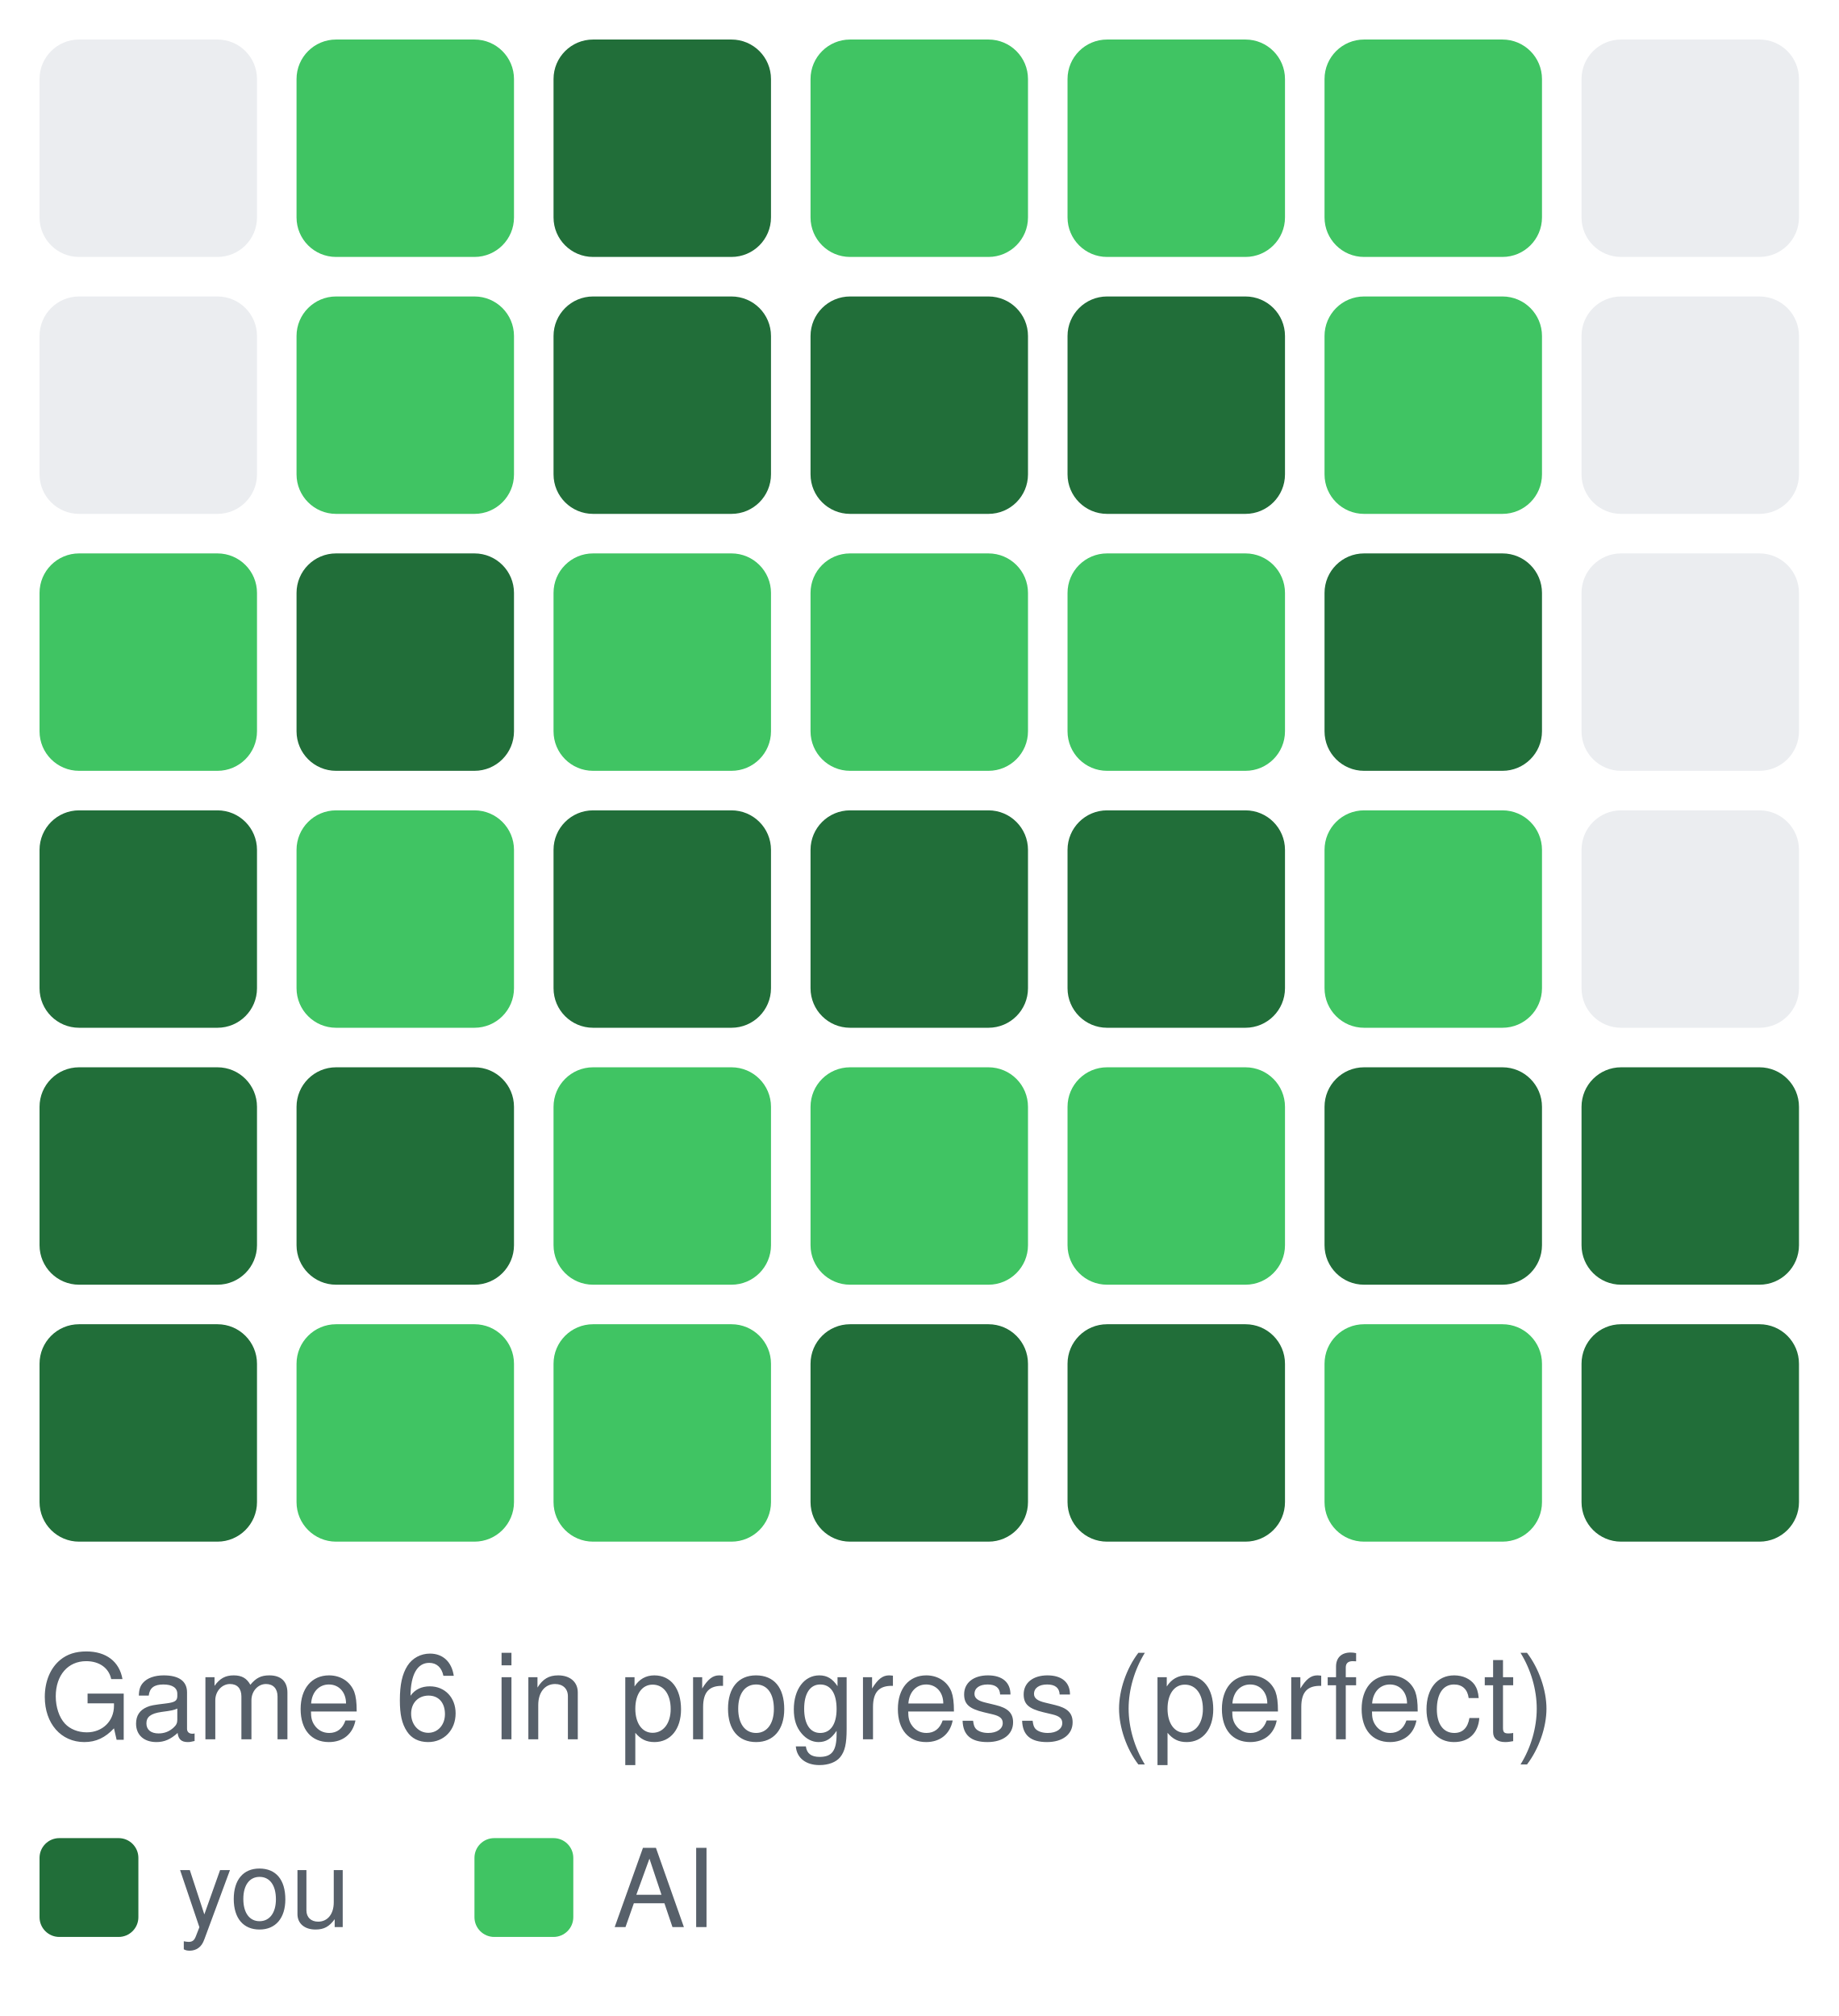
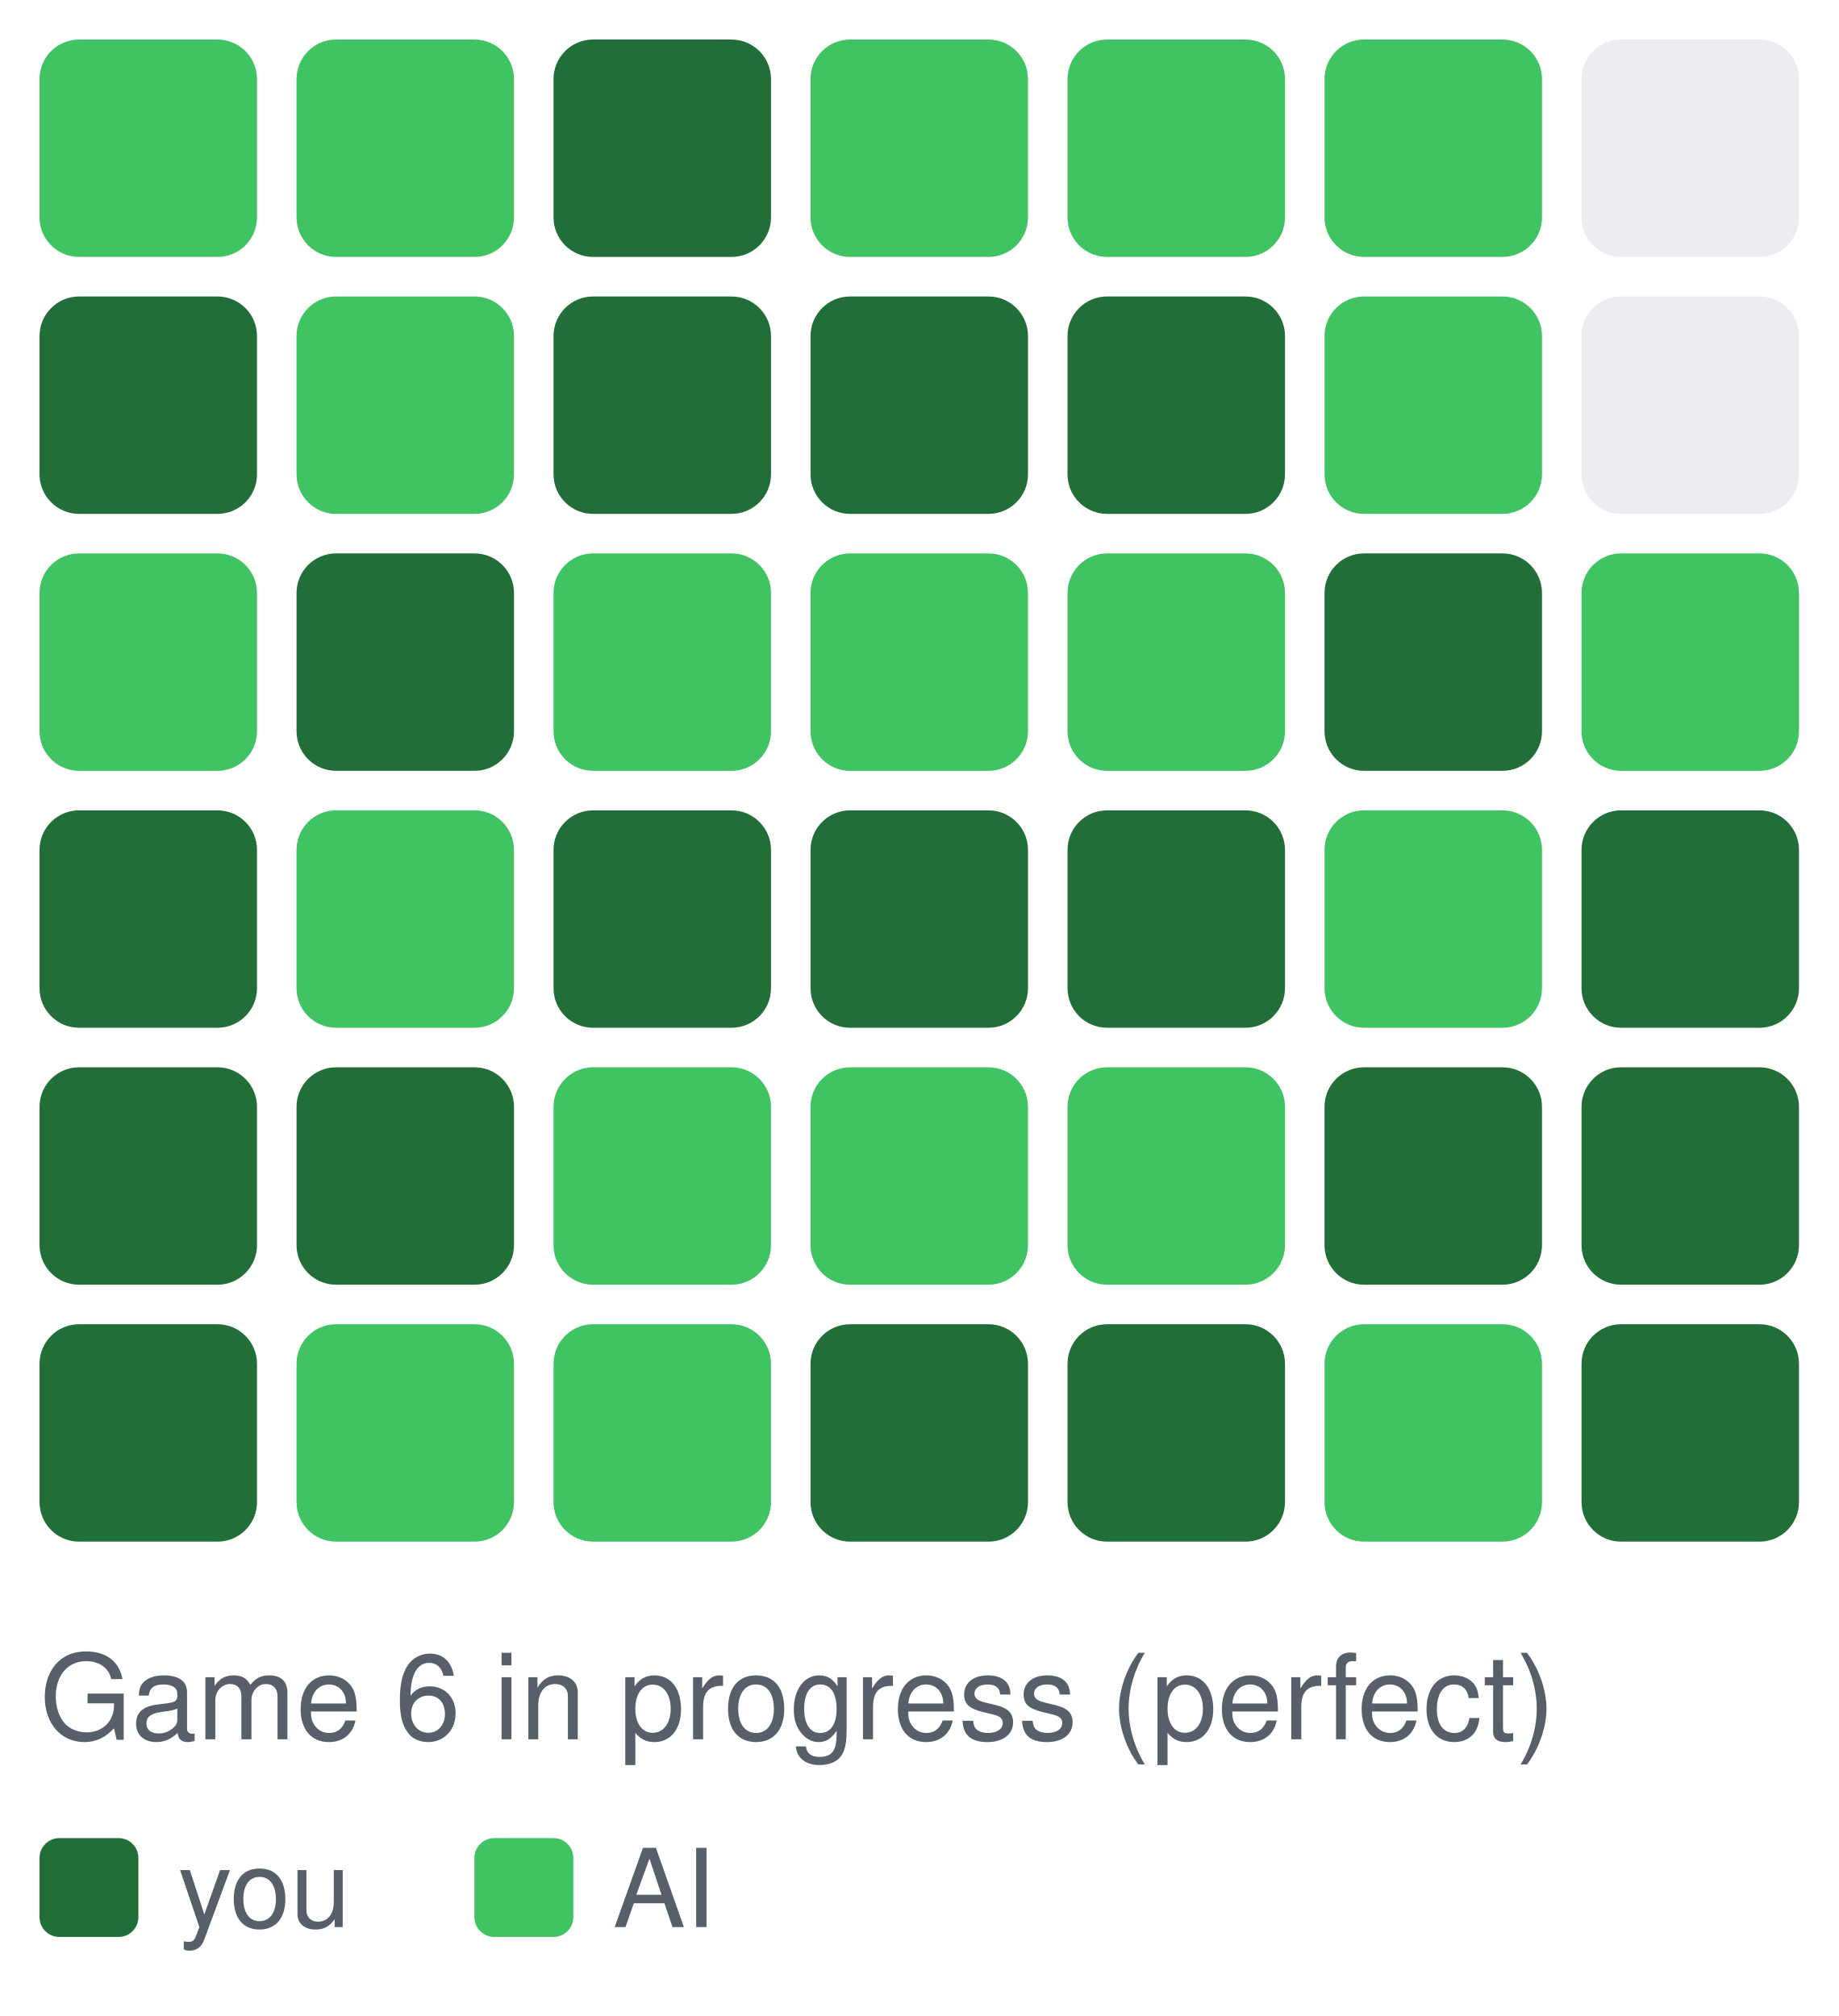
<svg xmlns="http://www.w3.org/2000/svg" width="186" height="204" viewBox="0 0 186 204" role="img" aria-label="Commit Four: Game 6 in progress (perfect)">
  <rect x="4" y="134" width="22" height="22" rx="4" fill="#216e39" />
  <rect x="4" y="108" width="22" height="22" rx="4" fill="#216e39" />
  <rect x="4" y="82" width="22" height="22" rx="4" fill="#216e39" />
  <rect x="4" y="56" width="22" height="22" rx="4" fill="#40c463" />
-   <rect x="4" y="30" width="22" height="22" rx="4" fill="#ebedf0" />
-   <rect x="4" y="4" width="22" height="22" rx="4" fill="#ebedf0" />
+   <rect x="4" y="30" width="22" height="22" rx="4" fill="#216e39" />
+   <rect x="4" y="4" width="22" height="22" rx="4" fill="#40c463" />
  <rect x="30" y="134" width="22" height="22" rx="4" fill="#40c463" />
  <rect x="30" y="108" width="22" height="22" rx="4" fill="#216e39" />
  <rect x="30" y="82" width="22" height="22" rx="4" fill="#40c463" />
  <rect x="30" y="56" width="22" height="22" rx="4" fill="#216e39" />
  <rect x="30" y="30" width="22" height="22" rx="4" fill="#40c463" />
  <rect x="30" y="4" width="22" height="22" rx="4" fill="#40c463" />
  <rect x="56" y="134" width="22" height="22" rx="4" fill="#40c463" />
  <rect x="56" y="108" width="22" height="22" rx="4" fill="#40c463" />
  <rect x="56" y="82" width="22" height="22" rx="4" fill="#216e39" />
  <rect x="56" y="56" width="22" height="22" rx="4" fill="#40c463" />
  <rect x="56" y="30" width="22" height="22" rx="4" fill="#216e39" />
  <rect x="56" y="4" width="22" height="22" rx="4" fill="#216e39" />
  <rect x="82" y="134" width="22" height="22" rx="4" fill="#216e39" />
  <rect x="82" y="108" width="22" height="22" rx="4" fill="#40c463" />
  <rect x="82" y="82" width="22" height="22" rx="4" fill="#216e39" />
  <rect x="82" y="56" width="22" height="22" rx="4" fill="#40c463" />
  <rect x="82" y="30" width="22" height="22" rx="4" fill="#216e39" />
  <rect x="82" y="4" width="22" height="22" rx="4" fill="#40c463" />
  <rect x="108" y="134" width="22" height="22" rx="4" fill="#216e39" />
  <rect x="108" y="108" width="22" height="22" rx="4" fill="#40c463" />
  <rect x="108" y="82" width="22" height="22" rx="4" fill="#216e39" />
  <rect x="108" y="56" width="22" height="22" rx="4" fill="#40c463" />
  <rect x="108" y="30" width="22" height="22" rx="4" fill="#216e39" />
  <rect x="108" y="4" width="22" height="22" rx="4" fill="#40c463" />
  <rect x="134" y="134" width="22" height="22" rx="4" fill="#40c463" />
  <rect x="134" y="108" width="22" height="22" rx="4" fill="#216e39" />
  <rect x="134" y="82" width="22" height="22" rx="4" fill="#40c463" />
  <rect x="134" y="56" width="22" height="22" rx="4" fill="#216e39" />
  <rect x="134" y="30" width="22" height="22" rx="4" fill="#40c463" />
  <rect x="134" y="4" width="22" height="22" rx="4" fill="#40c463" />
  <rect x="160" y="134" width="22" height="22" rx="4" fill="#216e39" />
  <rect x="160" y="108" width="22" height="22" rx="4" fill="#216e39" />
-   <rect x="160" y="82" width="22" height="22" rx="4" fill="#ebedf0" />
-   <rect x="160" y="56" width="22" height="22" rx="4" fill="#ebedf0" />
+   <rect x="160" y="82" width="22" height="22" rx="4" fill="#216e39" />
+   <rect x="160" y="56" width="22" height="22" rx="4" fill="#40c463" />
  <rect x="160" y="30" width="22" height="22" rx="4" fill="#ebedf0" />
  <rect x="160" y="4" width="22" height="22" rx="4" fill="#ebedf0" />
  <text x="4" y="176" font-family="-apple-system,Segoe UI,Helvetica,Arial,sans-serif" font-size="12" fill="#57606a">Game 6 in progress (perfect)</text>
  <rect x="4" y="186" width="10" height="10" rx="2" fill="#216e39" />
  <text x="18" y="195" font-family="-apple-system,Segoe UI,Helvetica,Arial,sans-serif" font-size="11" fill="#57606a">you</text>
  <rect x="48" y="186" width="10" height="10" rx="2" fill="#40c463" />
  <text x="62" y="195" font-family="-apple-system,Segoe UI,Helvetica,Arial,sans-serif" font-size="11" fill="#57606a">AI</text>
</svg>
